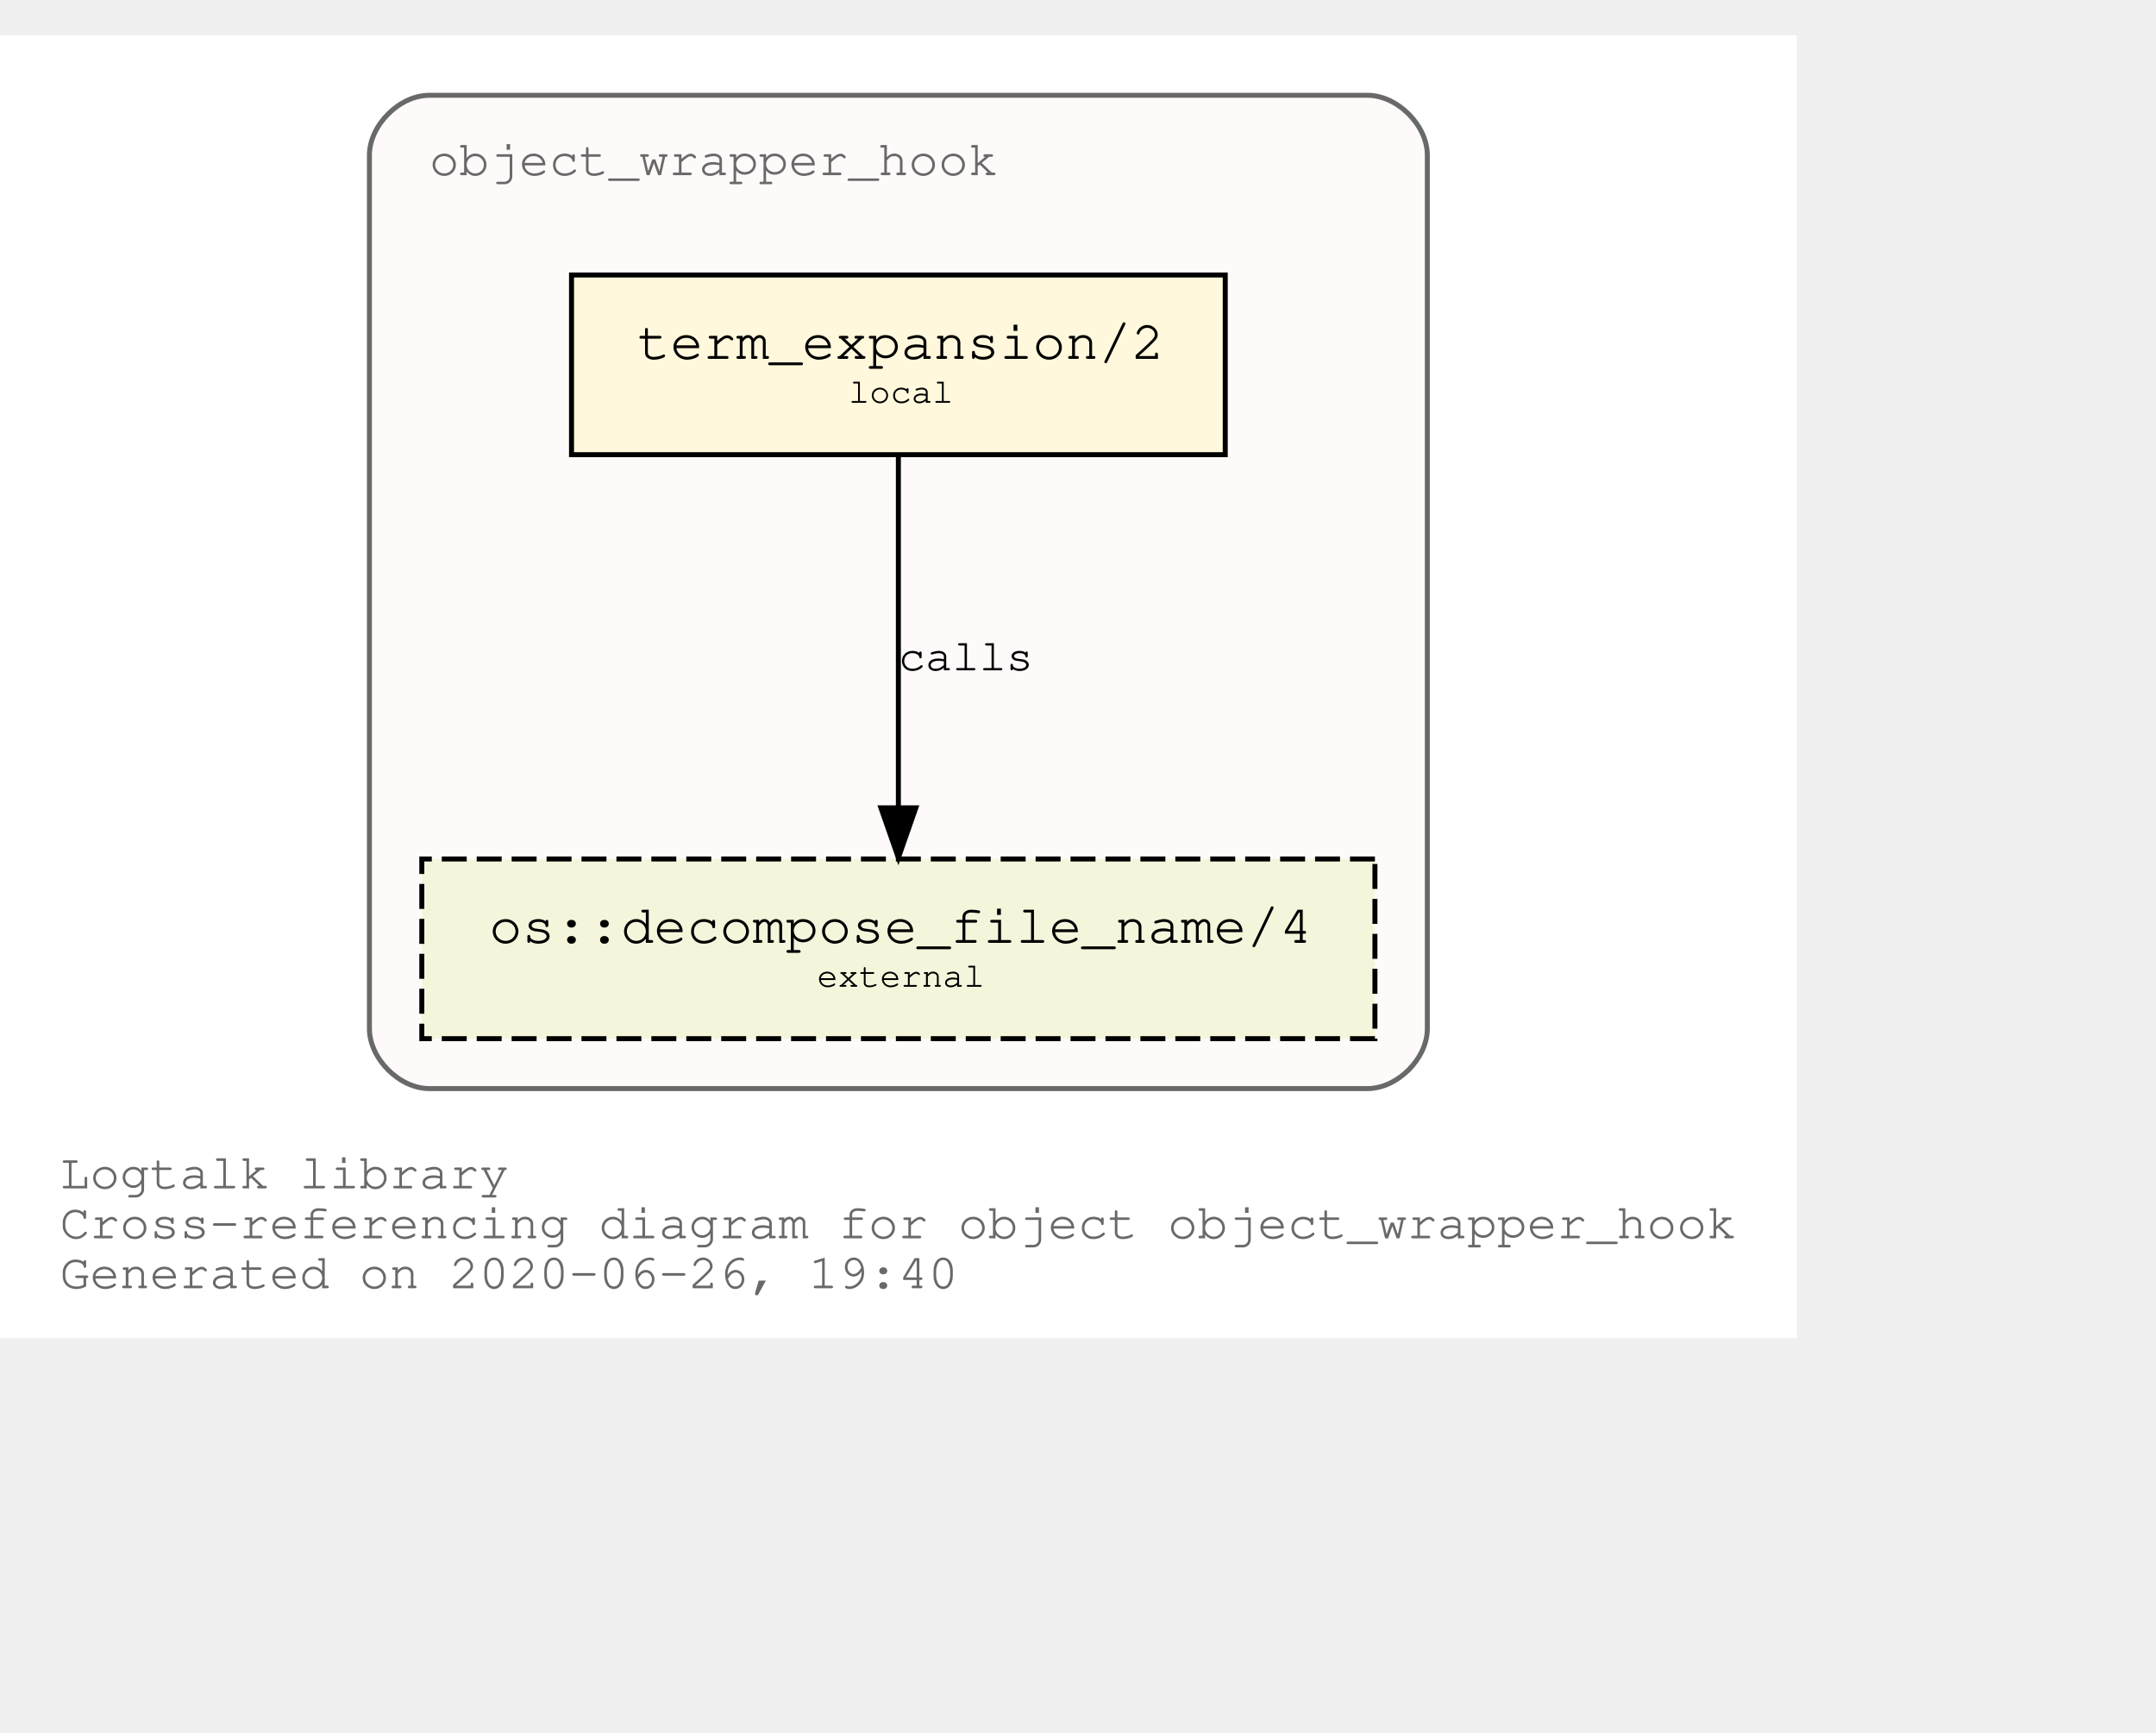
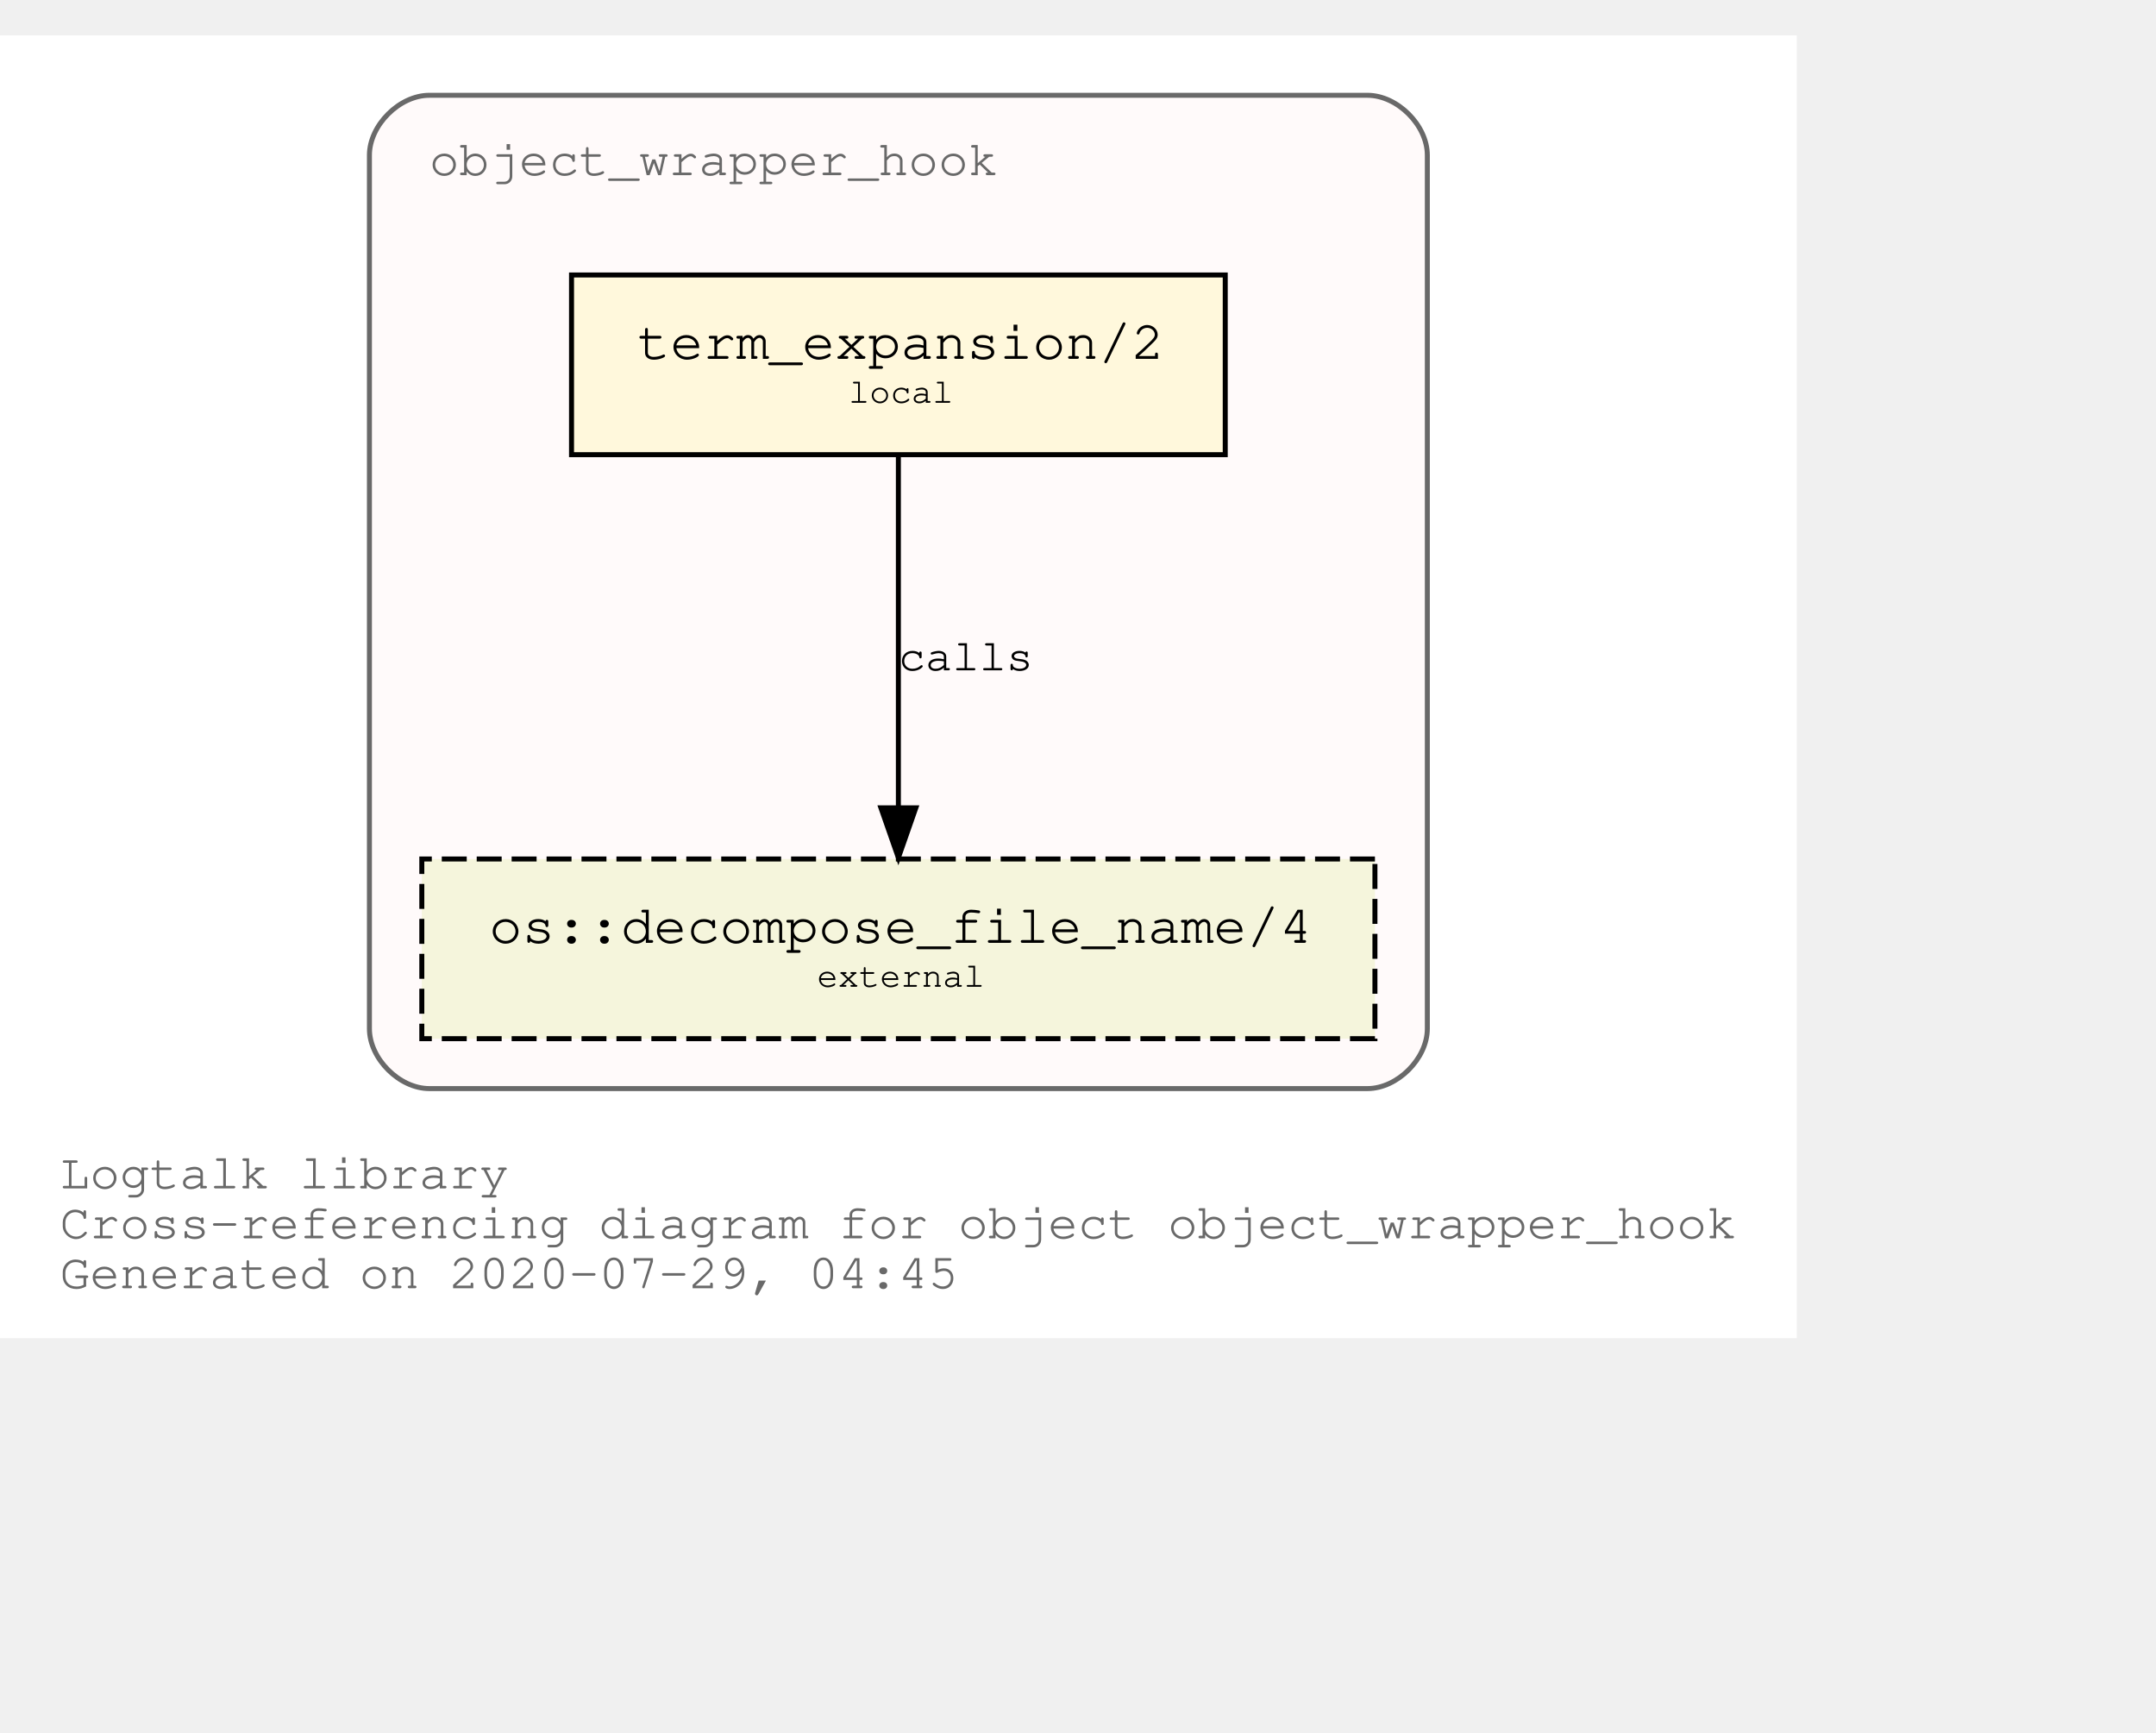
<svg xmlns="http://www.w3.org/2000/svg" xmlns:xlink="http://www.w3.org/1999/xlink" width="504pt" height="405pt" viewBox="72.00 72.00 432.05 333.00">
  <g id="graph0" class="graph" transform="scale(1 1) rotate(0) translate(76 329)">
    <polygon fill="white" stroke="transparent" points="-4,4 -4,-257 356.05,-257 356.05,4 -4,4" />
    <text text-anchor="start" x="8" y="-26" font-family="Courier,monospace" font-size="10.00" fill="dimgray">Logtalk library</text>
    <text text-anchor="start" x="8" y="-16" font-family="Courier,monospace" font-size="10.00" fill="dimgray">Cross-referencing diagram for object object_wrapper_hook</text>
-     <text text-anchor="start" x="8" y="-6" font-family="Courier,monospace" font-size="10.00" fill="dimgray">Generated on 2020-06-26, 19:40</text>
+     <text text-anchor="start" x="8" y="-6" font-family="Courier,monospace" font-size="10.00" fill="dimgray">Generated on 2020-07-29, 04:45</text>
    <g id="clust1" class="cluster">
      <g id="a_clust1">
        <a xlink:title="object_wrapper_hook">
          <path fill="snow" stroke="dimgray" d="M82.03,-46C82.03,-46 270.03,-46 270.03,-46 276.03,-46 282.03,-52 282.03,-58 282.03,-58 282.03,-233 282.03,-233 282.03,-239 276.03,-245 270.03,-245 270.03,-245 82.03,-245 82.03,-245 76.03,-245 70.03,-239 70.03,-233 70.03,-233 70.03,-58 70.03,-58 70.03,-52 76.03,-46 82.03,-46" />
          <g id="a_clust1_0">
-             <a xlink:href="https://github.com/LogtalkDotOrg/logtalk3/tree/5c5a0f869ac2acd2b5b1ffd32b94dab80ebfa5d6/library/hook_objects/object_wrapper_hook.lgt" xlink:title="https://github.com/LogtalkDotOrg/logtalk3/tree/5c5a0f869ac2acd2b5b1ffd32b94dab80ebfa5d6/library/hook_objects/object_wrapper_hook.lgt">
+             <a xlink:href="https://github.com/LogtalkDotOrg/logtalk3/tree/1ff4c545ff27d7aa9a06c6eb4d77a5c8c6cf605b/library/hook_objects/object_wrapper_hook.lgt" xlink:title="https://github.com/LogtalkDotOrg/logtalk3/tree/1ff4c545ff27d7aa9a06c6eb4d77a5c8c6cf605b/library/hook_objects/object_wrapper_hook.lgt">
              <text text-anchor="start" x="82.02" y="-229" font-family="Courier,monospace" font-size="10.00" fill="dimgray">object_wrapper_hook</text>
            </a>
          </g>
        </a>
      </g>
    </g>
    <g id="node1" class="node">
      <g id="a_node1">
-         <a xlink:href="https://github.com/LogtalkDotOrg/logtalk3/tree/5c5a0f869ac2acd2b5b1ffd32b94dab80ebfa5d6/library/hook_objects/object_wrapper_hook.lgt#L37" xlink:title="https://github.com/LogtalkDotOrg/logtalk3/tree/5c5a0f869ac2acd2b5b1ffd32b94dab80ebfa5d6/library/hook_objects/object_wrapper_hook.lgt#L37">
+         <a xlink:href="https://github.com/LogtalkDotOrg/logtalk3/tree/1ff4c545ff27d7aa9a06c6eb4d77a5c8c6cf605b/library/hook_objects/object_wrapper_hook.lgt#L37" xlink:title="https://github.com/LogtalkDotOrg/logtalk3/tree/1ff4c545ff27d7aa9a06c6eb4d77a5c8c6cf605b/library/hook_objects/object_wrapper_hook.lgt#L37">
          <polygon fill="cornsilk" stroke="black" points="241.53,-209 110.53,-209 110.53,-173 241.53,-173 241.53,-209" />
          <text text-anchor="start" x="118.83" y="-192.8" font-family="Courier,monospace" font-size="9.00"> </text>
          <text text-anchor="start" x="123.72" y="-192.2" font-family="Courier,monospace" font-size="11.00">term_expansion/2</text>
          <text text-anchor="start" x="228.83" y="-192.8" font-family="Courier,monospace" font-size="9.00"> </text>
          <text text-anchor="start" x="118.83" y="-182.8" font-family="Courier,monospace" font-size="9.00"> </text>
          <text text-anchor="start" x="166.03" y="-183.4" font-family="Courier,monospace" font-size="7.00">local</text>
          <text text-anchor="start" x="228.83" y="-182.8" font-family="Courier,monospace" font-size="9.00"> </text>
        </a>
      </g>
    </g>
    <g id="node2" class="node">
      <g id="a_node2">
        <a xlink:href="https://logtalk.org/library/osp_0.html#decompose_file_name/4" xlink:title="https://logtalk.org/library/osp_0.html#decompose_file_name/4">
          <polygon fill="beige" stroke="black" stroke-dasharray="5,2" points="271.53,-92 80.53,-92 80.53,-56 271.53,-56 271.53,-92" />
          <text text-anchor="start" x="88.83" y="-75.8" font-family="Courier,monospace" font-size="9.00"> </text>
          <text text-anchor="start" x="94.01" y="-75.2" font-family="Courier,monospace" font-size="11.00">os::decompose_file_name/4</text>
          <text text-anchor="start" x="258.83" y="-75.8" font-family="Courier,monospace" font-size="9.00"> </text>
          <text text-anchor="start" x="88.83" y="-65.8" font-family="Courier,monospace" font-size="9.00"> </text>
          <text text-anchor="start" x="159.72" y="-66.4" font-family="Courier,monospace" font-size="7.00">external</text>
          <text text-anchor="start" x="258.83" y="-65.8" font-family="Courier,monospace" font-size="9.00"> </text>
        </a>
      </g>
    </g>
    <g id="edge1" class="edge">
      <g id="a_edge1">
-         <a xlink:href="https://github.com/LogtalkDotOrg/logtalk3/tree/5c5a0f869ac2acd2b5b1ffd32b94dab80ebfa5d6/library/hook_objects/object_wrapper_hook.lgt#L37" xlink:title="calls">
+         <a xlink:href="https://github.com/LogtalkDotOrg/logtalk3/tree/1ff4c545ff27d7aa9a06c6eb4d77a5c8c6cf605b/library/hook_objects/object_wrapper_hook.lgt#L37" xlink:title="calls">
          <path fill="none" stroke="black" d="M176.03,-172.53C176.03,-153.94 176.03,-124.24 176.03,-102.5" />
          <polygon fill="black" stroke="black" points="179.53,-102.25 176.03,-92.25 172.53,-102.25 179.53,-102.25" />
        </a>
      </g>
      <g id="a_edge1-label">
-         <a xlink:href="https://github.com/LogtalkDotOrg/logtalk3/tree/5c5a0f869ac2acd2b5b1ffd32b94dab80ebfa5d6/library/hook_objects/object_wrapper_hook.lgt#L37" xlink:title="https://github.com/LogtalkDotOrg/logtalk3/tree/5c5a0f869ac2acd2b5b1ffd32b94dab80ebfa5d6/library/hook_objects/object_wrapper_hook.lgt#L37">
+         <a xlink:href="https://github.com/LogtalkDotOrg/logtalk3/tree/1ff4c545ff27d7aa9a06c6eb4d77a5c8c6cf605b/library/hook_objects/object_wrapper_hook.lgt#L37" xlink:title="https://github.com/LogtalkDotOrg/logtalk3/tree/1ff4c545ff27d7aa9a06c6eb4d77a5c8c6cf605b/library/hook_objects/object_wrapper_hook.lgt#L37">
          <text text-anchor="start" x="176.03" y="-129.8" font-family="Courier,monospace" font-size="9.00">calls</text>
        </a>
      </g>
    </g>
  </g>
</svg>
